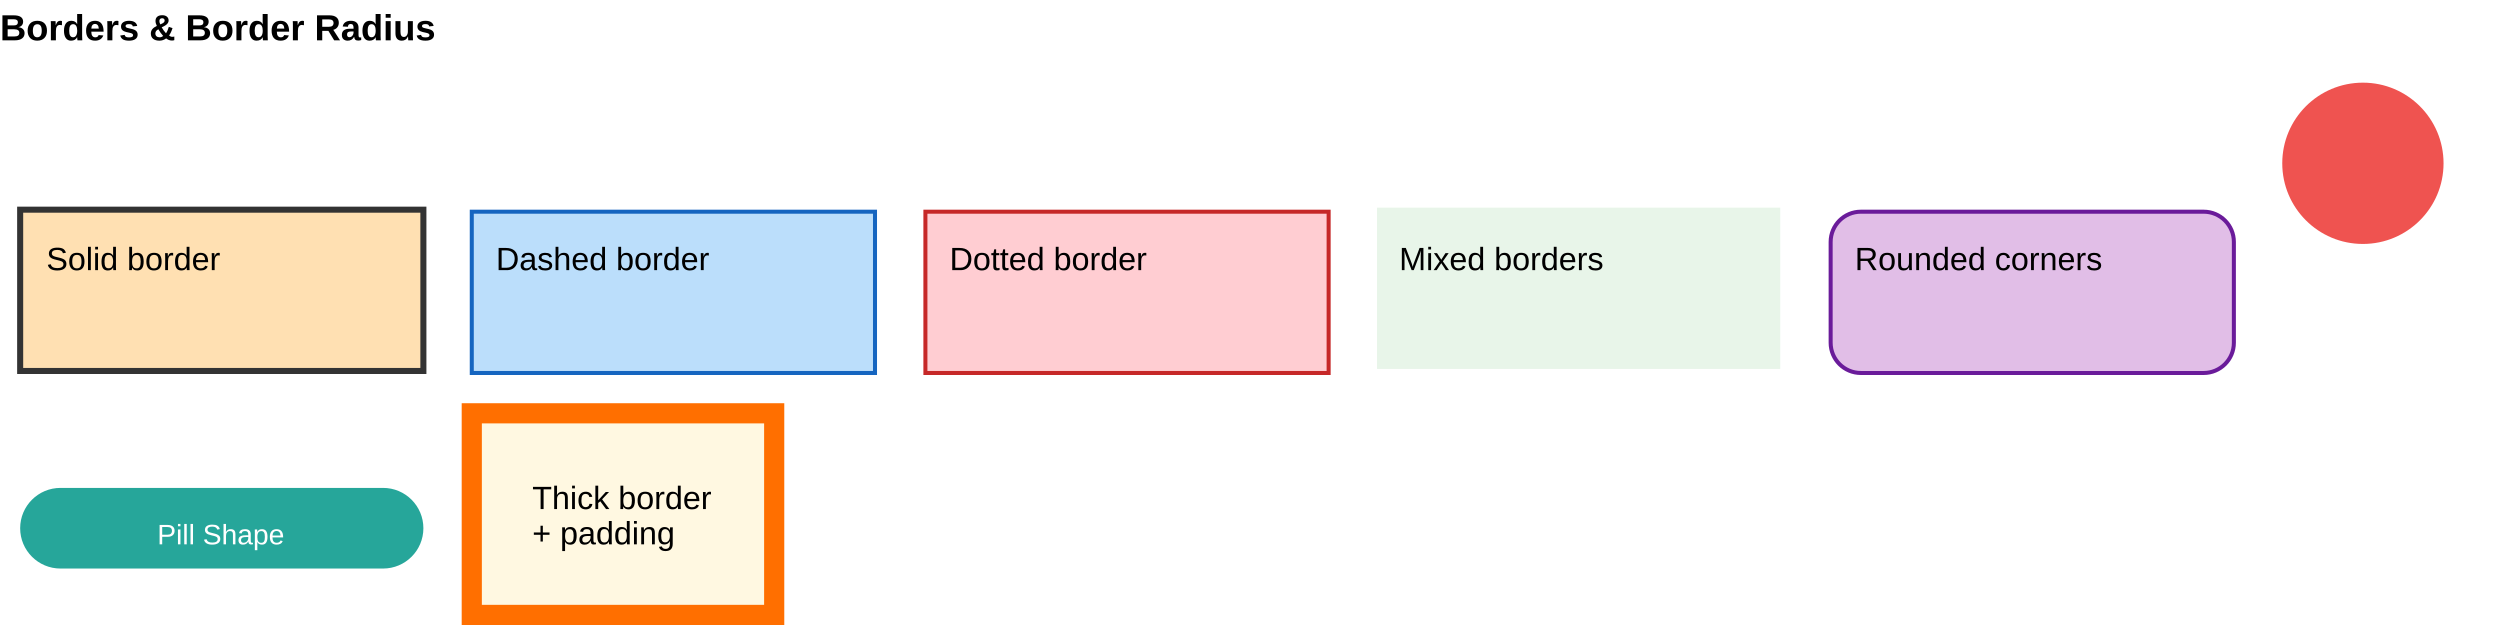
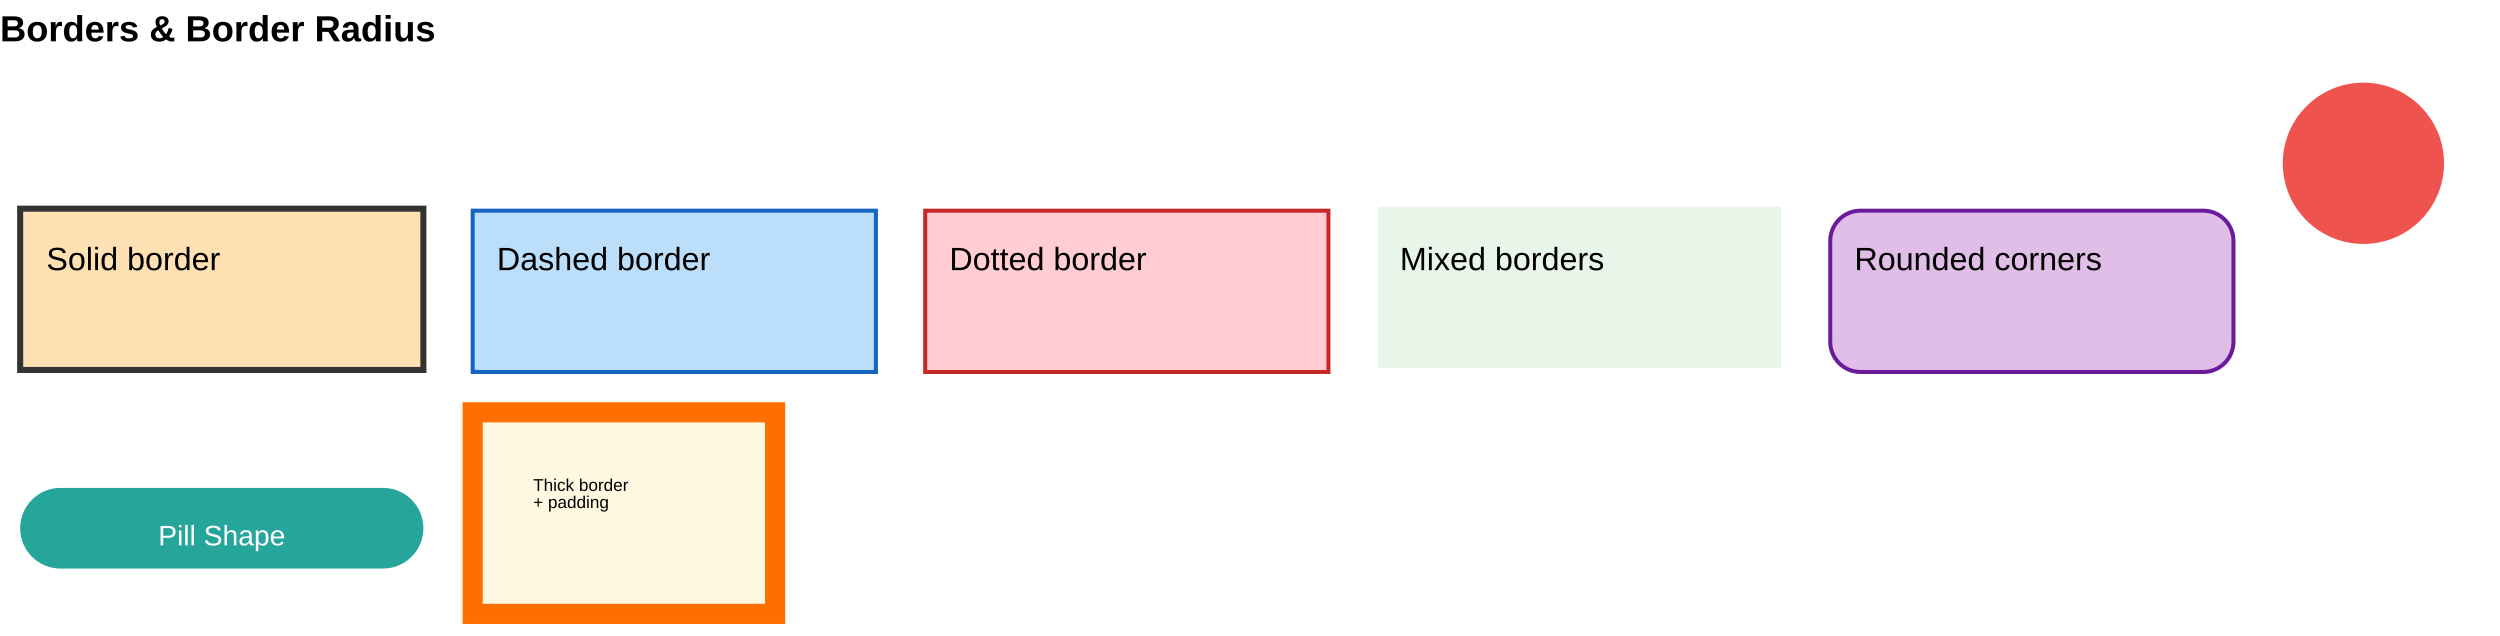
<svg xmlns="http://www.w3.org/2000/svg" width="1240" height="315" viewBox="0 0 1240 315">
-   <path d="M0,0 L1240,0 L1240,315 L0,315 Z" fill="none" />
+   <path d="M0,0 L1240,0 L1240,314.5 L0,314.5 Z" fill="none" />
  <path d="M0,0 L1240,0 L1240,21 L0,21 Z" fill="none" />
-   <text x="0" y="20" fill="rgb(0, 0, 0)" font-weight="700" font-size="18px" font-family="Arial">Borders &amp; Border Radius</text>
-   <path d="M10,104 L210,104 L210,184 L10,184 Z" fill="rgb(255, 224, 178)" stroke="rgb(51, 51, 51)" stroke-width="3" />
+   <text x="0" y="20.5" fill="rgb(0, 0, 0)" font-weight="700" font-size="18px" font-family="Arial">Borders &amp; Border Radius</text>
+   <path d="M10,103.5 L210,103.5 L210,183.5 L10,183.5 Z" fill="rgb(255, 224, 178)" stroke="rgb(51, 51, 51)" stroke-width="3" />
  <text x="23" y="134" fill="rgb(0, 0, 0)" font-size="16px" font-family="Arial">Solid border</text>
-   <path d="M234,105 L434,105 L434,185 L234,185 Z" fill="rgb(187, 222, 251)" stroke="rgb(21, 101, 192)" stroke-width="2" />
-   <text x="246" y="134" fill="rgb(0, 0, 0)" font-size="16px" font-family="Arial">Dashed border</text>
-   <path d="M459,105 L659,105 L659,185 L459,185 Z" fill="rgb(255, 205, 210)" stroke="rgb(198, 40, 40)" stroke-width="2" />
-   <text x="471" y="134" fill="rgb(0, 0, 0)" font-size="16px" font-family="Arial">Dotted border</text>
-   <path d="M683,103 L883,103 L883,183 L683,183 Z" fill="rgb(232, 245, 233)" stroke="rgb(255, 0, 0) rgb(0, 128, 0) rgb(0, 0, 255) rgb(255, 165, 0)" stroke-width="4" />
-   <text x="694" y="134" fill="rgb(0, 0, 0)" font-size="16px" font-family="Arial">Mixed borders</text>
-   <rect x="908" y="105" width="200" height="80" rx="15" ry="15" fill="rgb(225, 190, 231)" stroke="rgb(106, 27, 154)" stroke-width="2" />
-   <text x="920" y="134" fill="rgb(0, 0, 0)" font-size="16px" font-family="Arial">Rounded corners</text>
-   <rect x="1132" y="41" width="80" height="80" rx="40" ry="40" fill="rgb(239, 83, 80)" />
+   <path d="M234.45,104.5 L434.45,104.5 L434.45,184.5 L234.45,184.5 Z" fill="rgb(187, 222, 251)" stroke="rgb(21, 101, 192)" stroke-width="2" />
+   <text x="246.45" y="134" fill="rgb(0, 0, 0)" font-size="16px" font-family="Arial">Dashed border</text>
+   <path d="M458.9,104.5 L658.9,104.5 L658.9,184.5 L458.9,184.5 Z" fill="rgb(255, 205, 210)" stroke="rgb(198, 40, 40)" stroke-width="2" />
+   <text x="470.9" y="134" fill="rgb(0, 0, 0)" font-size="16px" font-family="Arial">Dotted border</text>
+   <path d="M683.35,102.5 L883.35,102.5 L883.35,182.5 L683.35,182.5 Z" fill="rgb(232, 245, 233)" stroke="rgb(255, 0, 0) rgb(0, 128, 0) rgb(0, 0, 255) rgb(255, 165, 0)" stroke-width="4" />
+   <text x="694.35" y="134" fill="rgb(0, 0, 0)" font-size="16px" font-family="Arial">Mixed borders</text>
+   <rect x="907.8" y="104.5" width="200" height="80" rx="15" ry="15" fill="rgb(225, 190, 231)" stroke="rgb(106, 27, 154)" stroke-width="2" />
+   <text x="919.8" y="134" fill="rgb(0, 0, 0)" font-size="16px" font-family="Arial">Rounded corners</text>
+   <rect x="1132.25" y="41" width="80" height="80" rx="40" ry="40" fill="rgb(239, 83, 80)" />
  <rect x="10" y="242" width="200" height="40" rx="20" ry="20" fill="rgb(38, 166, 154)" />
-   <text x="78" y="270" fill="rgb(255, 255, 255)" font-size="14px" font-family="Arial">Pill Shape</text>
-   <path d="M234,205 L384,205 L384,305 L234,305 Z" fill="rgb(255, 248, 225)" stroke="rgb(255, 111, 0)" stroke-width="10" />
-   <text x="264" y="252.5" fill="rgb(0, 0, 0)" font-size="16px" font-family="Arial">Thick border</text>
-   <text x="264" y="270" fill="rgb(0, 0, 0)" font-size="16px" font-family="Arial">+ padding</text>
+   <text x="78.48" y="270.5" fill="rgb(255, 255, 255)" font-size="14px" font-family="Arial">Pill Shape</text>
+   <path d="M234.45,204.5 L384.45,204.5 L384.45,304.5 L234.45,304.5 Z" fill="rgb(255, 248, 225)" stroke="rgb(255, 111, 0)" stroke-width="10" />
+   <text x="264.45" y="243.5" fill="rgb(0, 0, 0)" font-size="8.5px" font-family="Arial">Thick border</text>
+   <text x="264.45" y="252" fill="rgb(0, 0, 0)" font-size="8.5px" font-family="Arial">+ padding</text>
</svg>
